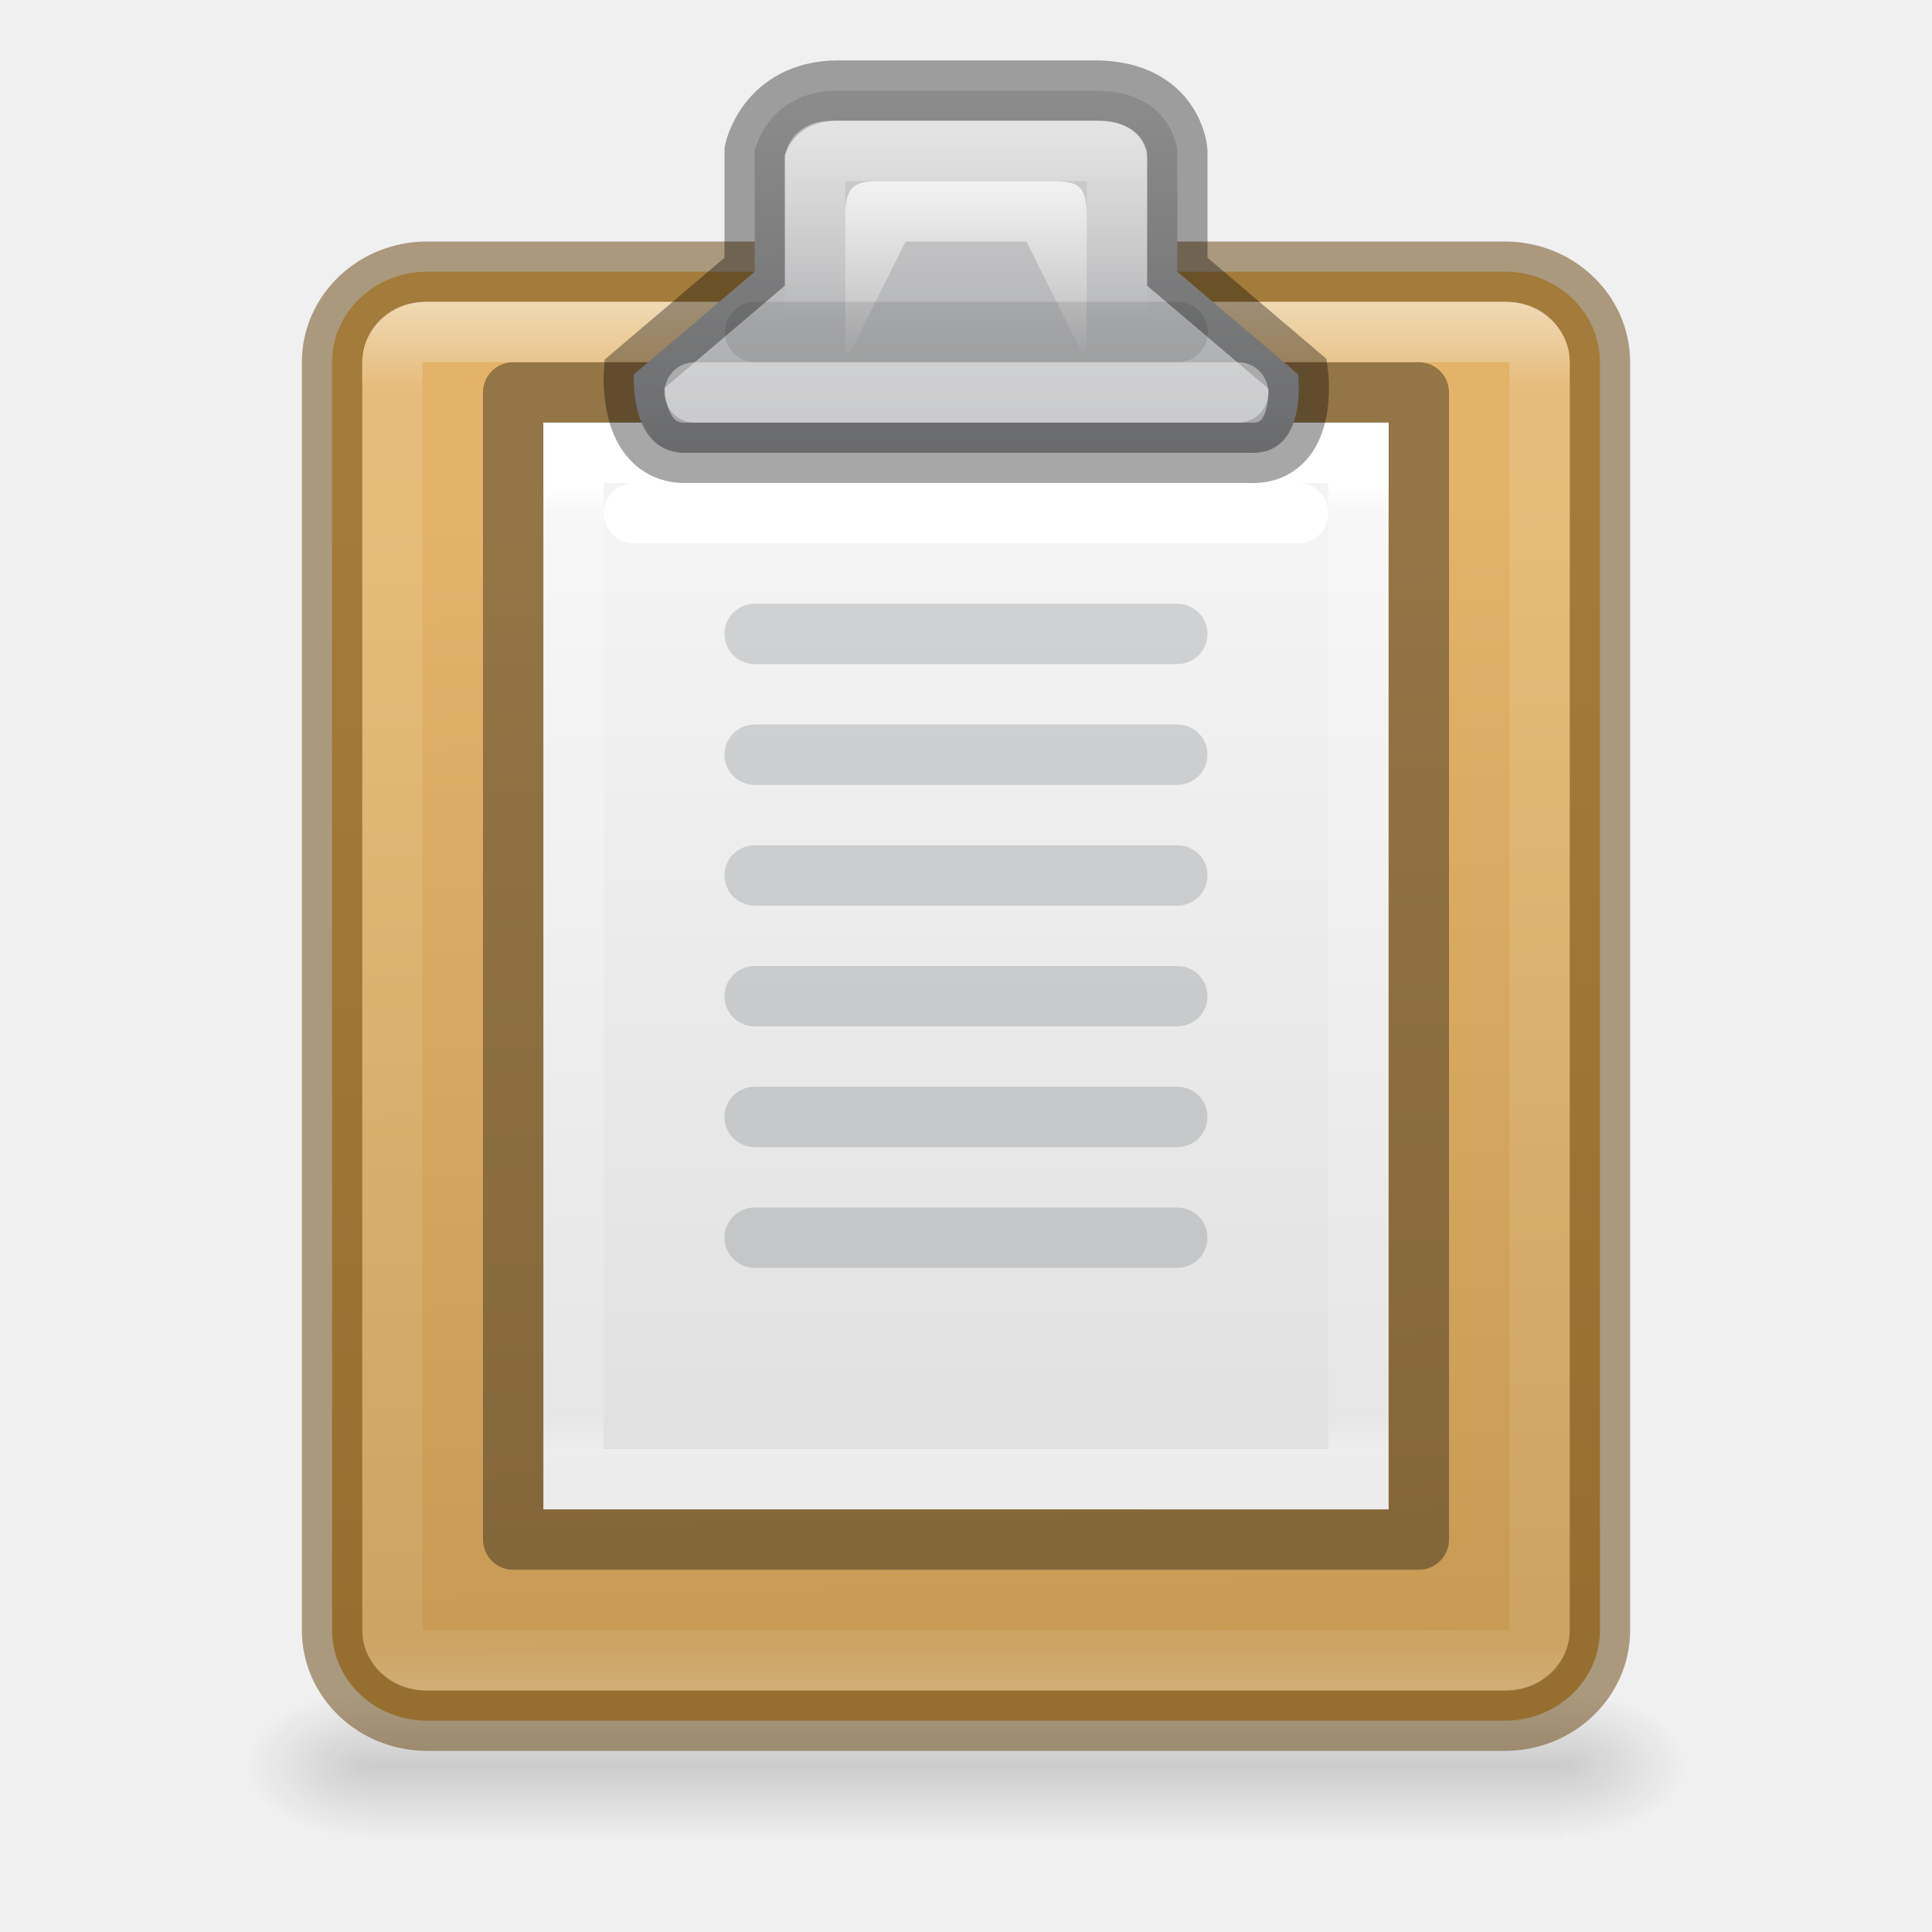
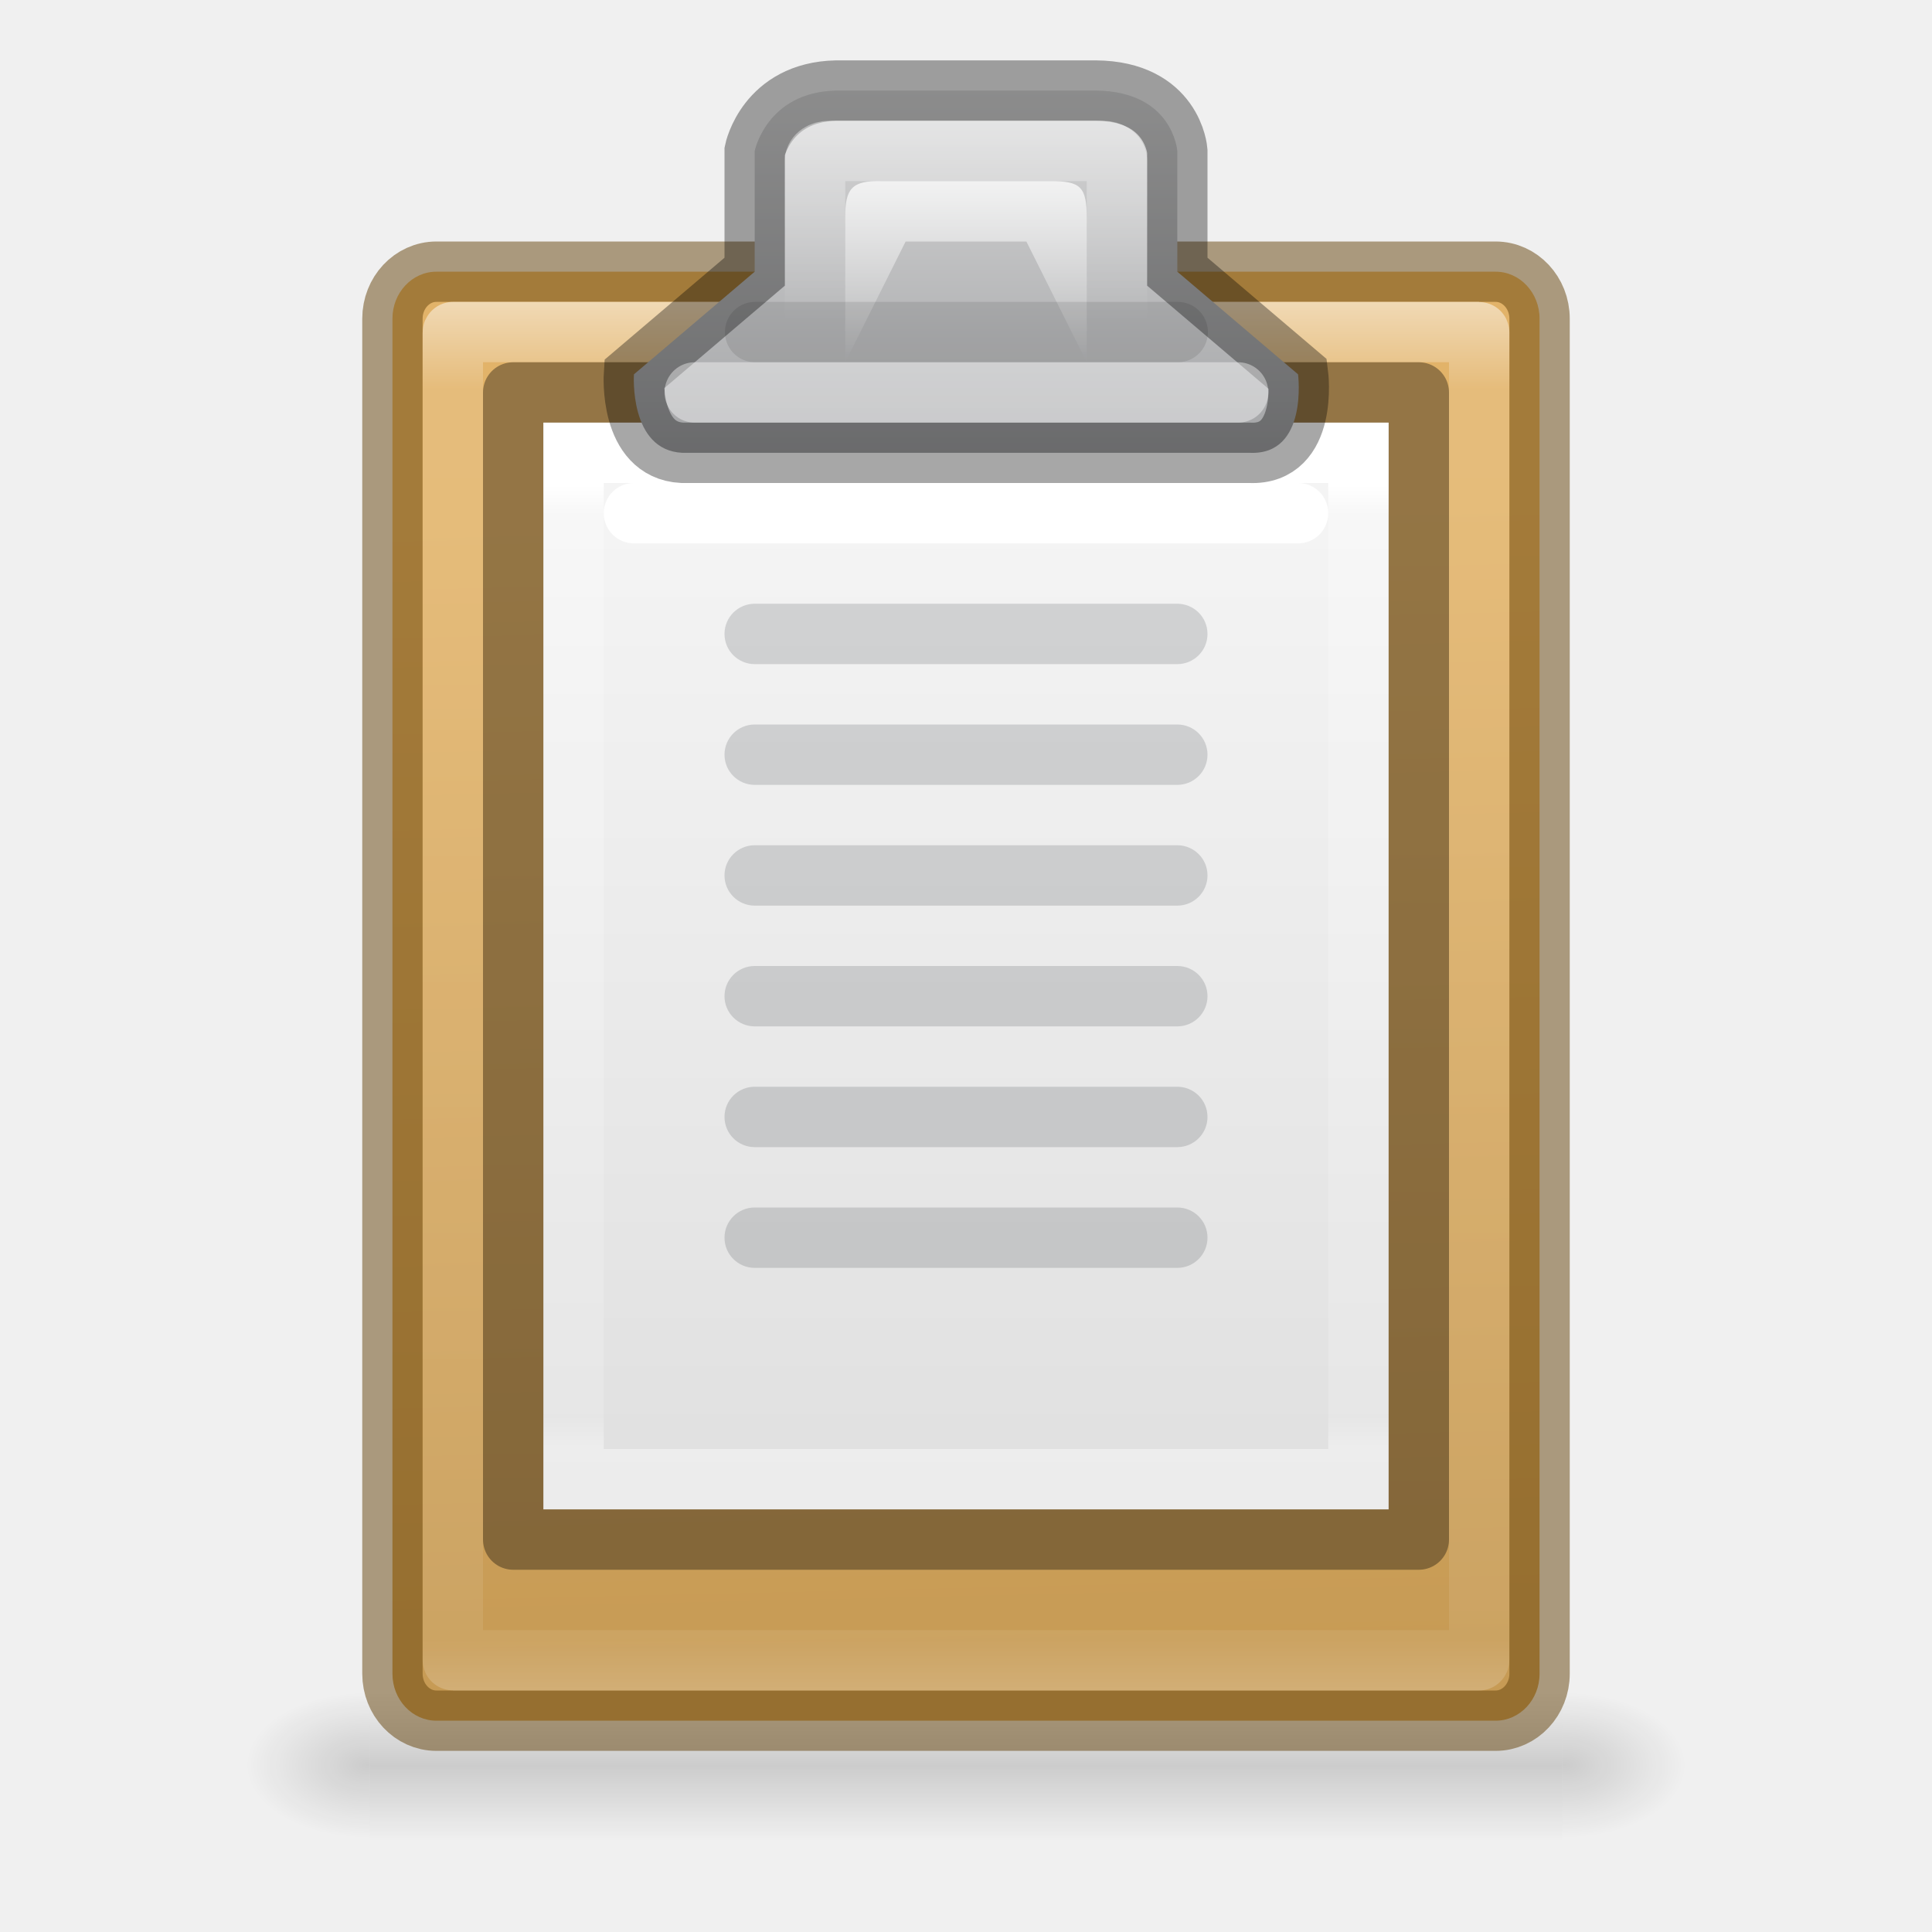
<svg xmlns="http://www.w3.org/2000/svg" xmlns:xlink="http://www.w3.org/1999/xlink" version="1.1" width="32" height="32" id="svg5018">
  <defs id="defs5020">
    <linearGradient id="linearGradient8662">
      <stop id="stop8664" style="stop-color:#000000;stop-opacity:1" offset="0" />
      <stop id="stop8666" style="stop-color:#000000;stop-opacity:0" offset="1" />
    </linearGradient>
    <linearGradient id="linearGradient5048-9">
      <stop id="stop5050-3" style="stop-color:#000000;stop-opacity:0" offset="0" />
      <stop id="stop5056-7" style="stop-color:#000000;stop-opacity:1" offset="0.5" />
      <stop id="stop5052-4" style="stop-color:#000000;stop-opacity:0" offset="1" />
    </linearGradient>
    <linearGradient x1="25.132" y1="0.985" x2="25.132" y2="47.013" id="linearGradient3181" xlink:href="#linearGradient3600-4-4" gradientUnits="userSpaceOnUse" gradientTransform="matrix(0.425001,0,0,0.4322811,2.299976,8.277869)" />
    <linearGradient id="linearGradient3600-4-4">
      <stop id="stop3602-7-3" style="stop-color:#f4f4f4;stop-opacity:1" offset="0" />
      <stop id="stop3604-6-0" style="stop-color:#dbdbdb;stop-opacity:1" offset="1" />
    </linearGradient>
    <linearGradient x1="24" y1="0.753" x2="24" y2="33.587" id="linearGradient3185" xlink:href="#linearGradient3977-8" gradientUnits="userSpaceOnUse" gradientTransform="matrix(0.3513491,0,0,0.4849827,4.100462,7.665959)" />
    <linearGradient id="linearGradient3977-8">
      <stop id="stop3979-4" style="stop-color:#ffffff;stop-opacity:1" offset="0" />
      <stop id="stop3981-3" style="stop-color:#ffffff;stop-opacity:0.235" offset="0.033" />
      <stop id="stop3983-1" style="stop-color:#ffffff;stop-opacity:0.157" offset="0.967" />
      <stop id="stop3985-4" style="stop-color:#ffffff;stop-opacity:0.392" offset="1" />
    </linearGradient>
    <linearGradient y2="609.505" x2="302.857" y1="366.648" x1="302.857" gradientTransform="matrix(0.03748521,0,0,0.00823529,2.451777,36.98055)" gradientUnits="userSpaceOnUse" id="linearGradient4480" xlink:href="#linearGradient5048-9" />
    <linearGradient id="linearGradient5772-1">
      <stop style="stop-color:#e2b369;stop-opacity:1" offset="0" id="stop5774-8" />
      <stop style="stop-color:#c79b55;stop-opacity:1" offset="1" id="stop5776-7" />
    </linearGradient>
    <linearGradient id="linearGradient4455">
      <stop offset="0" style="stop-color:#ffffff;stop-opacity:1" id="stop4457" />
      <stop offset="0.062" style="stop-color:#ffffff;stop-opacity:0.235" id="stop4459" />
      <stop offset="0.963" style="stop-color:#ffffff;stop-opacity:0.157" id="stop4461" />
      <stop offset="1" style="stop-color:#ffffff;stop-opacity:0.392" id="stop4463" />
    </linearGradient>
    <linearGradient id="linearGradient5071-3-1-8">
      <stop id="stop5073-3-6-8" offset="0" style="stop-color:#ffffff;stop-opacity:1;" />
      <stop id="stop5075-6-9-9" offset="1" style="stop-color:#ffffff;stop-opacity:0;" />
    </linearGradient>
    <linearGradient gradientTransform="matrix(0.5,0,0,0.8,5.75,-0.2999566)" gradientUnits="userSpaceOnUse" y2="7" x2="20" y1="3" x1="20" id="linearGradient4365-94" xlink:href="#linearGradient5071-3-1-8" />
    <linearGradient y2="8" x2="24.498" y1="3.998" x1="24.498" gradientTransform="translate(-6,-1.999955)" gradientUnits="userSpaceOnUse" id="linearGradient5001-4" xlink:href="#linearGradient5071-3-1-8" />
    <linearGradient y2="14" x2="25" y1="4" x1="25" gradientTransform="translate(-6,-3.999955)" gradientUnits="userSpaceOnUse" id="linearGradient4997-5" xlink:href="#radialGradient4536-0" />
    <radialGradient cx="23.896" cy="3.99" r="20.397" id="radialGradient4536-0" gradientUnits="userSpaceOnUse" gradientTransform="matrix(0,1.231648,-1.625754,0,18.48697,-28.72198)">
      <stop id="stop4538-36" style="stop-color:#ffffff;stop-opacity:1" offset="0" />
      <stop id="stop4540-1" style="stop-color:#dddddd;stop-opacity:1" offset="0.066" />
      <stop id="stop4542-0" style="stop-color:#abacae;stop-opacity:1" offset="0.661" />
      <stop id="stop4544-6" style="stop-color:#89898b;stop-opacity:1" offset="1" />
    </radialGradient>
-     <linearGradient y2="-40.204" x2="14.389" y1="-8.841" x1="14.389" gradientTransform="matrix(0.6785711,0,0,0.7333332,-0.6249974,1.466618)" gradientUnits="userSpaceOnUse" id="linearGradient5025-3" xlink:href="#linearGradient4455" />
-     <linearGradient y2="-39.125" x2="26" y1="-13.625" x1="25.5" gradientTransform="matrix(0.7000001,0,0,0.7500001,-1.150001,1.874958)" gradientUnits="userSpaceOnUse" id="linearGradient5021-5" xlink:href="#linearGradient5772-1" />
+     <linearGradient y2="-40.204" x2="14.389" y1="-8.841" x1="14.389" gradientTransform="matrix(0.6071426,0,0,0.7333332,1.125002,1.466618)" gradientUnits="userSpaceOnUse" id="linearGradient5025-3" xlink:href="#linearGradient4455" />
+     <linearGradient y2="-39.125" x2="26" y1="-13.625" x1="25.5" gradientTransform="matrix(0.6333334,0,0,0.7500001,0.483332,1.874958)" gradientUnits="userSpaceOnUse" id="linearGradient5021-5" xlink:href="#linearGradient5772-1" />
    <radialGradient r="117.143" fy="486.648" fx="605.714" cy="486.648" cx="605.714" gradientTransform="matrix(-0.01566318,0,0,0.00823529,16.38958,36.98056)" gradientUnits="userSpaceOnUse" id="radialGradient4482-6" xlink:href="#linearGradient8662" />
    <radialGradient r="117.143" fy="486.648" fx="605.714" cy="486.648" cx="605.714" gradientTransform="matrix(0.01566318,0,0,0.00823529,15.61043,36.98056)" gradientUnits="userSpaceOnUse" id="radialGradient4484-2" xlink:href="#linearGradient8662" />
  </defs>
  <g transform="matrix(1.090909,0,0,1.25,-1.454543,-22)" id="g4489" style="display:inline;stroke-width:0.856">
    <rect style="display:inline;overflow:visible;visibility:visible;opacity:0.15;fill:url(#linearGradient4480);fill-opacity:1;fill-rule:nonzero;stroke:none;stroke-width:0.856;marker:none" id="rect4474" y="40" x="6.95" height="2" width="18.1" />
    <path style="display:inline;overflow:visible;visibility:visible;opacity:0.15;fill:url(#radialGradient4482-6);fill-opacity:1;fill-rule:nonzero;stroke:none;stroke-width:0.856;marker:none" id="path4476" d="m 6.95,40 c 0,0 0,2 0,2 C 6.143,42.004 5,41.552 5,41 c 0,-0.552 0.9,-1 1.95,-1 z" />
    <path style="display:inline;overflow:visible;visibility:visible;opacity:0.15;fill:url(#radialGradient4484-2);fill-opacity:1;fill-rule:nonzero;stroke:none;stroke-width:0.856;marker:none" id="path4478" d="m 25.05,40 c 0,0 0,2 0,2 0.807,0.004 1.95,-0.448 1.95,-1 0,-0.552 -0.9,-1 -1.95,-1 z" />
  </g>
-   <rect y="-28.5" x="5.5" width="21" transform="scale(1,-1)" style="color:#000000;display:inline;overflow:visible;visibility:visible;fill:url(#linearGradient5021-5);fill-opacity:1;fill-rule:nonzero;stroke:#66430b;stroke-width:1;stroke-linecap:butt;stroke-linejoin:miter;stroke-miterlimit:4;stroke-dasharray:none;stroke-dashoffset:0;stroke-opacity:0.498;marker:none;enable-background:accumulate" ry="1.5" rx="1.575" id="rect4613" height="24" />
-   <rect y="-27.5" x="6.5" width="19" transform="scale(1,-1)" style="color:#000000;display:inline;overflow:visible;visibility:visible;opacity:0.5;fill:none;stroke:url(#linearGradient5025-3);stroke-width:1;stroke-linecap:butt;stroke-linejoin:miter;stroke-miterlimit:4;stroke-dasharray:none;stroke-dashoffset:0;stroke-opacity:1;marker:none;enable-background:accumulate" ry="0.5" rx="0.528" id="rect5786" height="22" />
+   <rect y="-28.5" x="6.5" width="19" transform="scale(1,-1)" style="color:#000000;display:inline;overflow:visible;visibility:visible;fill:url(#linearGradient5021-5);fill-opacity:1;fill-rule:nonzero;stroke:#66430b;stroke-width:1;stroke-linecap:butt;stroke-linejoin:miter;stroke-miterlimit:4;stroke-dasharray:none;stroke-dashoffset:0;stroke-opacity:0.498;marker:none;enable-background:accumulate" ry="0.778" rx="0.728" id="rect4613" height="24" />
+   <rect y="-27.5" x="7.5" width="17" transform="scale(1,-1)" style="color:#000000;display:inline;overflow:visible;visibility:visible;opacity:0.5;fill:none;stroke:url(#linearGradient5025-3);stroke-width:1;stroke-linecap:butt;stroke-linejoin:miter;stroke-miterlimit:4;stroke-dasharray:none;stroke-dashoffset:0;stroke-opacity:1;marker:none;enable-background:accumulate" ry="0.009" rx="0.004" id="rect5786" height="22" />
  <rect style="font-variation-settings:normal;display:inline;opacity:1;vector-effect:none;fill:url(#linearGradient3181);fill-opacity:1;stroke:none;stroke-width:1;stroke-linecap:butt;stroke-linejoin:round;stroke-miterlimit:4;stroke-dasharray:none;stroke-dashoffset:0;stroke-opacity:0.345;-inkscape-stroke:none;stop-color:#000000;stop-opacity:1" id="rect3652" width="14" height="18" x="9" y="7" rx="0" ry="0" />
  <rect style="font-variation-settings:normal;display:inline;opacity:1;vector-effect:none;fill:none;fill-opacity:1;stroke:url(#linearGradient3185);stroke-width:1;stroke-linecap:round;stroke-linejoin:miter;stroke-miterlimit:4;stroke-dasharray:none;stroke-dashoffset:0;stroke-opacity:1;-inkscape-stroke:none;stop-color:#000000;stop-opacity:1" id="rect3731" width="13" height="17" x="9.5" y="7.5" rx="0" ry="0" />
  <rect style="font-variation-settings:normal;display:inline;opacity:1;vector-effect:none;fill:none;fill-opacity:1;stroke:#000000;stroke-width:1;stroke-linecap:butt;stroke-linejoin:round;stroke-miterlimit:4;stroke-dasharray:none;stroke-dashoffset:0;stroke-opacity:0.345;-inkscape-stroke:none;stop-color:#000000;stop-opacity:1" id="rect3775" width="15" height="19" x="8.5" y="6.5" rx="0" ry="0" />
  <path style="display:inline;opacity:1;fill:none;fill-rule:evenodd;stroke:#ffffff;stroke-width:1px;stroke-linecap:round;stroke-linejoin:miter;stroke-opacity:1" d="M 10.5,8.5 H 21.5" id="path111509" />
  <path style="color:#000000;display:inline;overflow:visible;visibility:visible;fill:url(#linearGradient4997-5);fill-opacity:1;fill-rule:nonzero;stroke:#000000;stroke-width:1;stroke-linecap:butt;stroke-linejoin:miter;stroke-miterlimit:4;stroke-dasharray:none;stroke-dashoffset:0;stroke-opacity:0.345;marker:none;enable-background:accumulate" id="path5584" d="M 20.7,7.5 C 21.672,7.544 21.5,6.2 21.5,6.2 l -2,-1.7 L 19.5,2.5 c 0,0 -0.071,-0.989 -1.35,-1 L 13.85,1.5 c -1.151,0.024 -1.35,1 -1.35,1 l 10e-6,2 -2,1.7 c 0,0 -0.084,1.256 0.8,1.3 z" />
  <path style="color:#000000;display:inline;overflow:visible;visibility:visible;fill:url(#linearGradient5001-4);fill-opacity:1;fill-rule:nonzero;stroke:none;stroke-width:1;marker:none;enable-background:accumulate" id="path5377" d="M 14,6 V 3.6 C 13.998,3.124 14.109,2.988 14.6,3 h 2.8 C 17.895,3 17.998,3.091 18,3.6 v 2.4 l -1,-2 h -2 z" />
  <path style="display:inline;opacity:0.4;fill:none;fill-rule:evenodd;stroke:#ffffff;stroke-width:1px;stroke-linecap:round;stroke-linejoin:miter;stroke-opacity:1" d="M 11.507,6.5 H 20.507" id="path4353" />
  <rect style="display:inline;opacity:0.4;fill:none;fill-opacity:1;stroke:url(#linearGradient4365-94);stroke-width:1;stroke-linecap:round;stroke-linejoin:miter;stroke-miterlimit:4;stroke-dasharray:none;stroke-opacity:1" id="rect4357" width="5" height="4" x="13.5" y="2.5" rx="0.24" ry="0.162" />
  <path id="path4453" d="M 12.507,5.5 H 19.507" style="display:inline;opacity:0.1;fill:none;fill-rule:evenodd;stroke:#000000;stroke-width:1px;stroke-linecap:round;stroke-linejoin:miter;stroke-opacity:1" />
  <g id="g2" style="display:inline">
    <rect style="fill:#0e141f;fill-opacity:0.15;stroke:none;stroke-width:1;stroke-opacity:0.5;paint-order:markers fill stroke;stop-color:#000000" id="rect14332" width="8" height="1" x="12" y="10" rx="0.5" ry="0.5" />
    <rect style="fill:#0e141f;fill-opacity:0.15;stroke:none;stroke-width:1;stroke-opacity:0.5;paint-order:markers fill stroke;stop-color:#000000" id="rect15927" width="8" height="1" x="12" y="12" rx="0.5" ry="0.5" />
    <rect style="fill:#0e141f;fill-opacity:0.15;stroke:none;stroke-width:1;stroke-opacity:0.5;paint-order:markers fill stroke;stop-color:#000000" id="rect15929" width="8" height="1" x="12" y="14" rx="0.5" ry="0.5" />
    <rect style="fill:#0e141f;fill-opacity:0.15;stroke:none;stroke-width:1;stroke-opacity:0.5;paint-order:markers fill stroke;stop-color:#000000" id="rect15931" width="8" height="1" x="12" y="16" rx="0.5" ry="0.5" />
    <rect style="fill:#0e141f;fill-opacity:0.15;stroke:none;stroke-width:1;stroke-opacity:0.5;paint-order:markers fill stroke;stop-color:#000000" id="rect15933" width="8" height="1" x="12" y="18" rx="0.5" ry="0.5" />
    <rect style="fill:#0e141f;fill-opacity:0.15;stroke:none;stroke-width:1;stroke-opacity:0.5;paint-order:markers fill stroke;stop-color:#000000" id="rect16552" width="8" height="1" x="12" y="20" rx="0.5" ry="0.5" />
  </g>
</svg>
